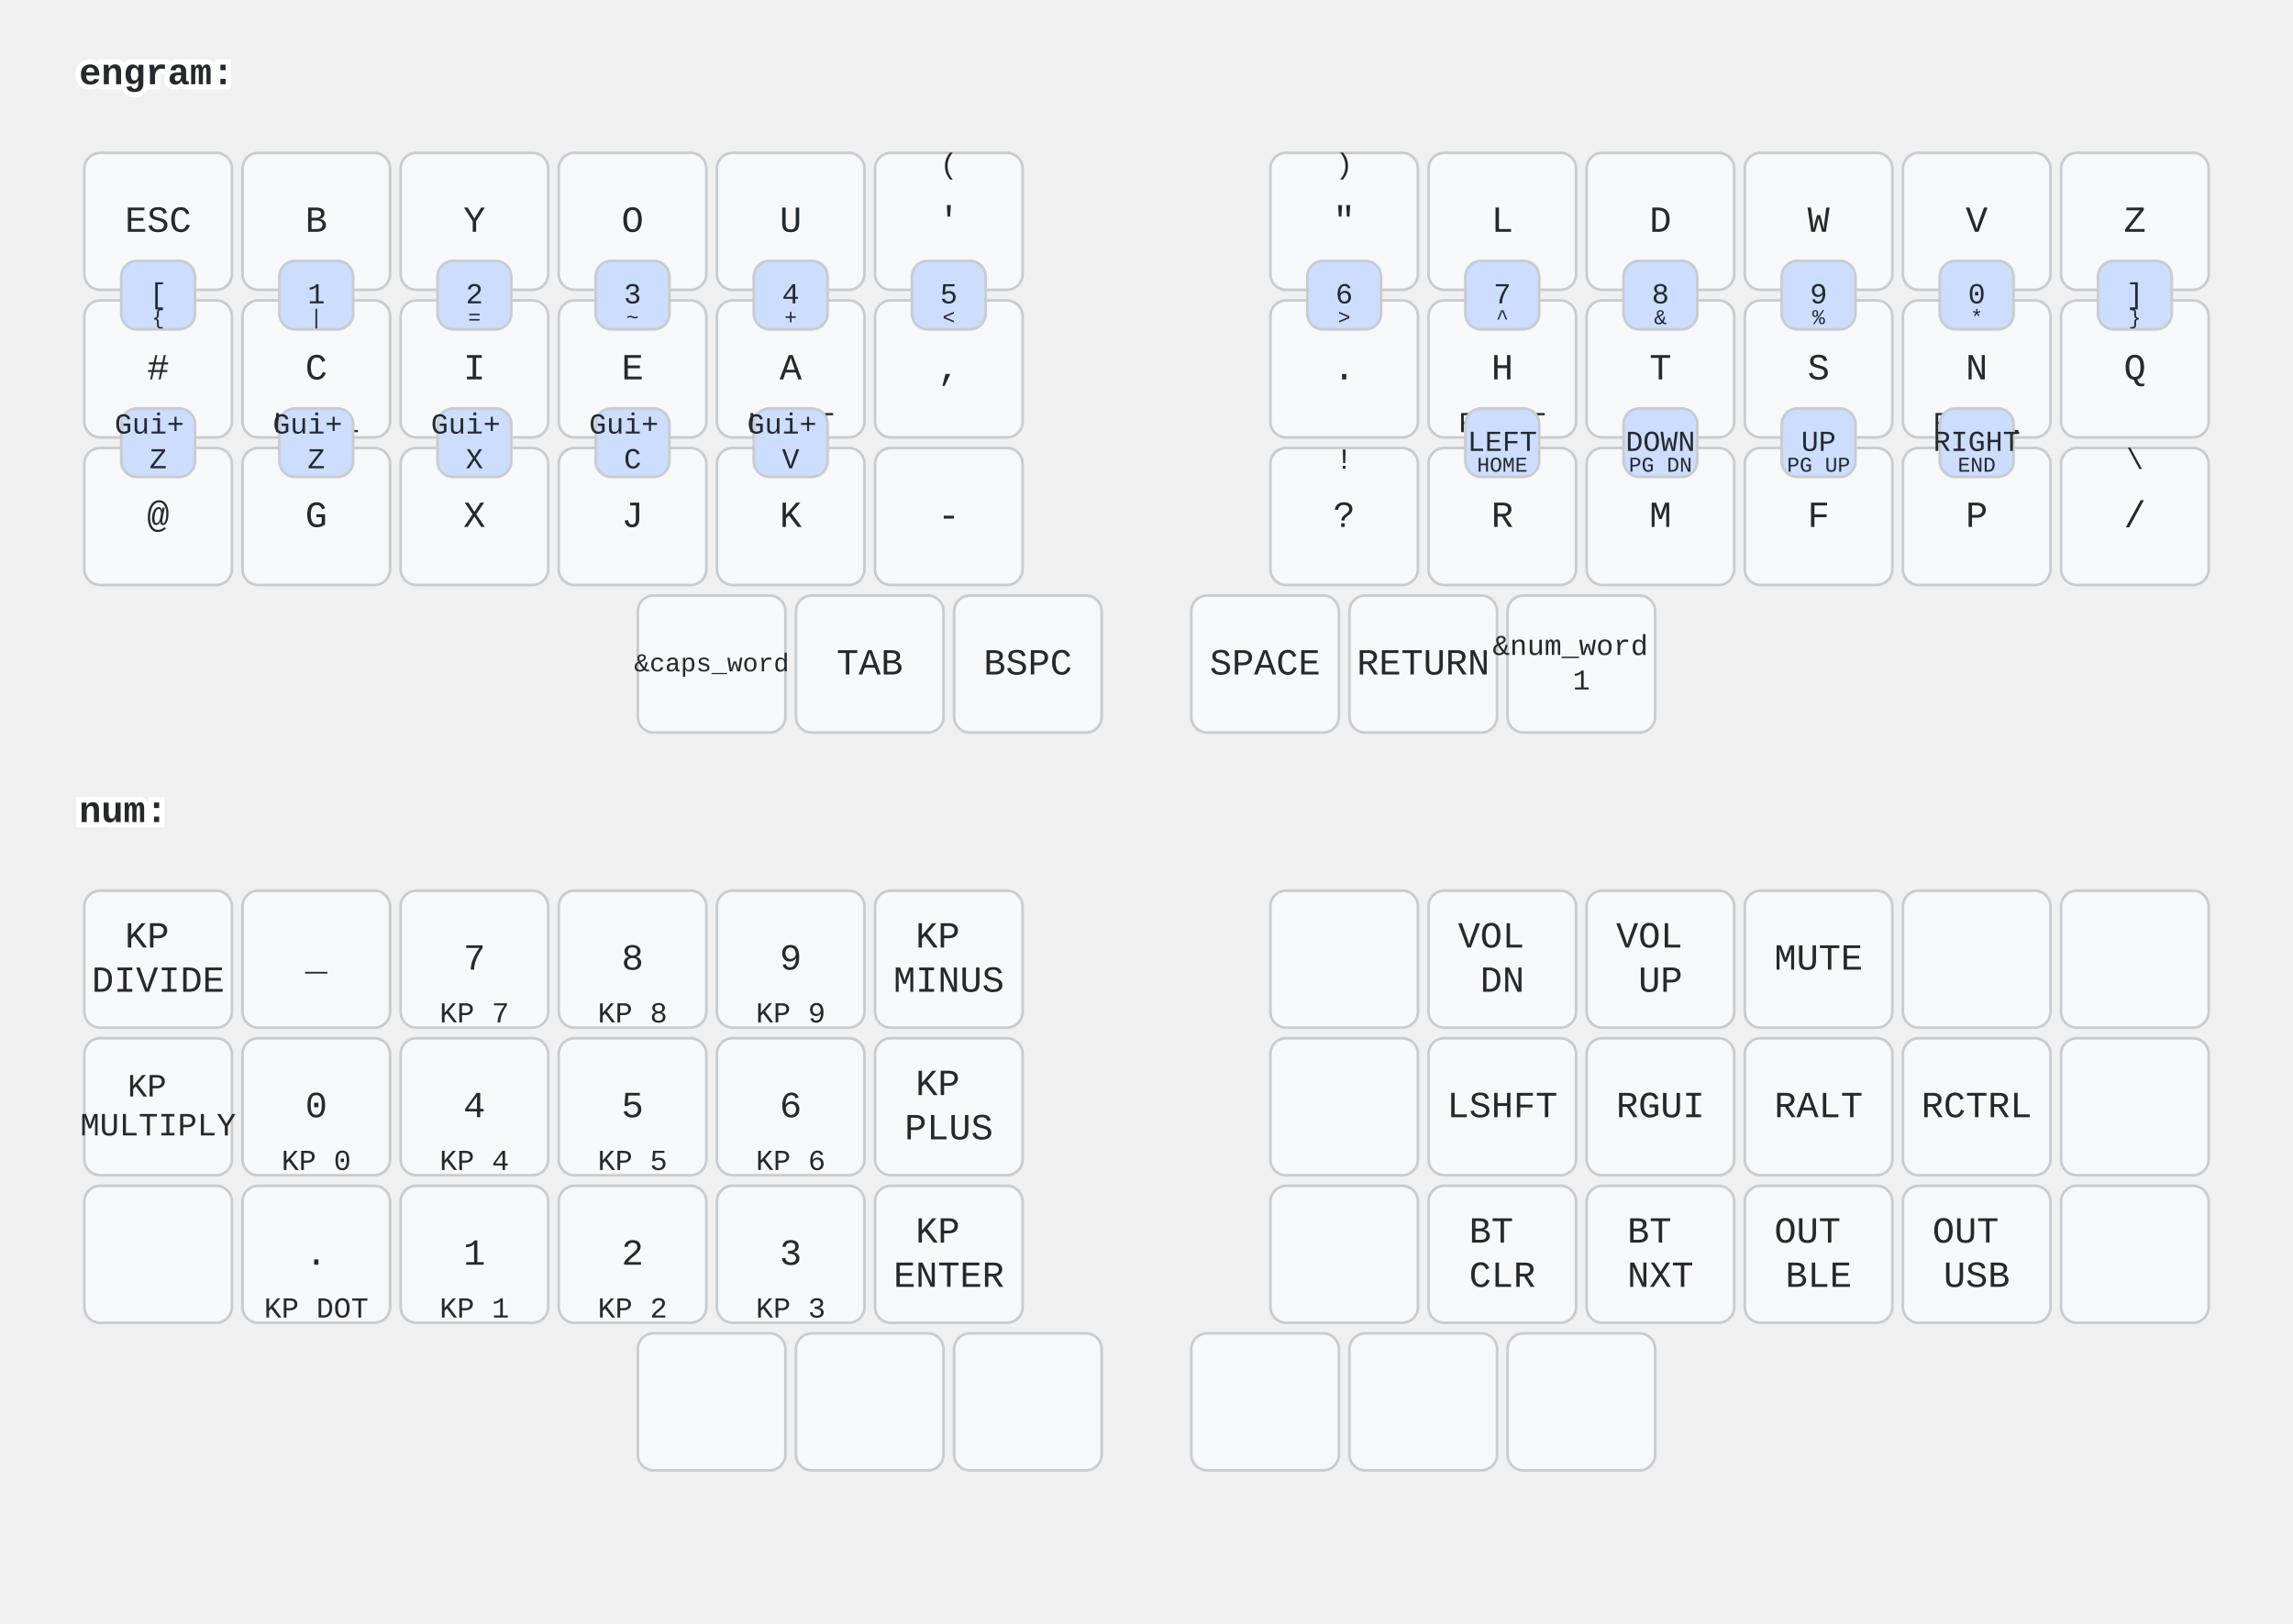
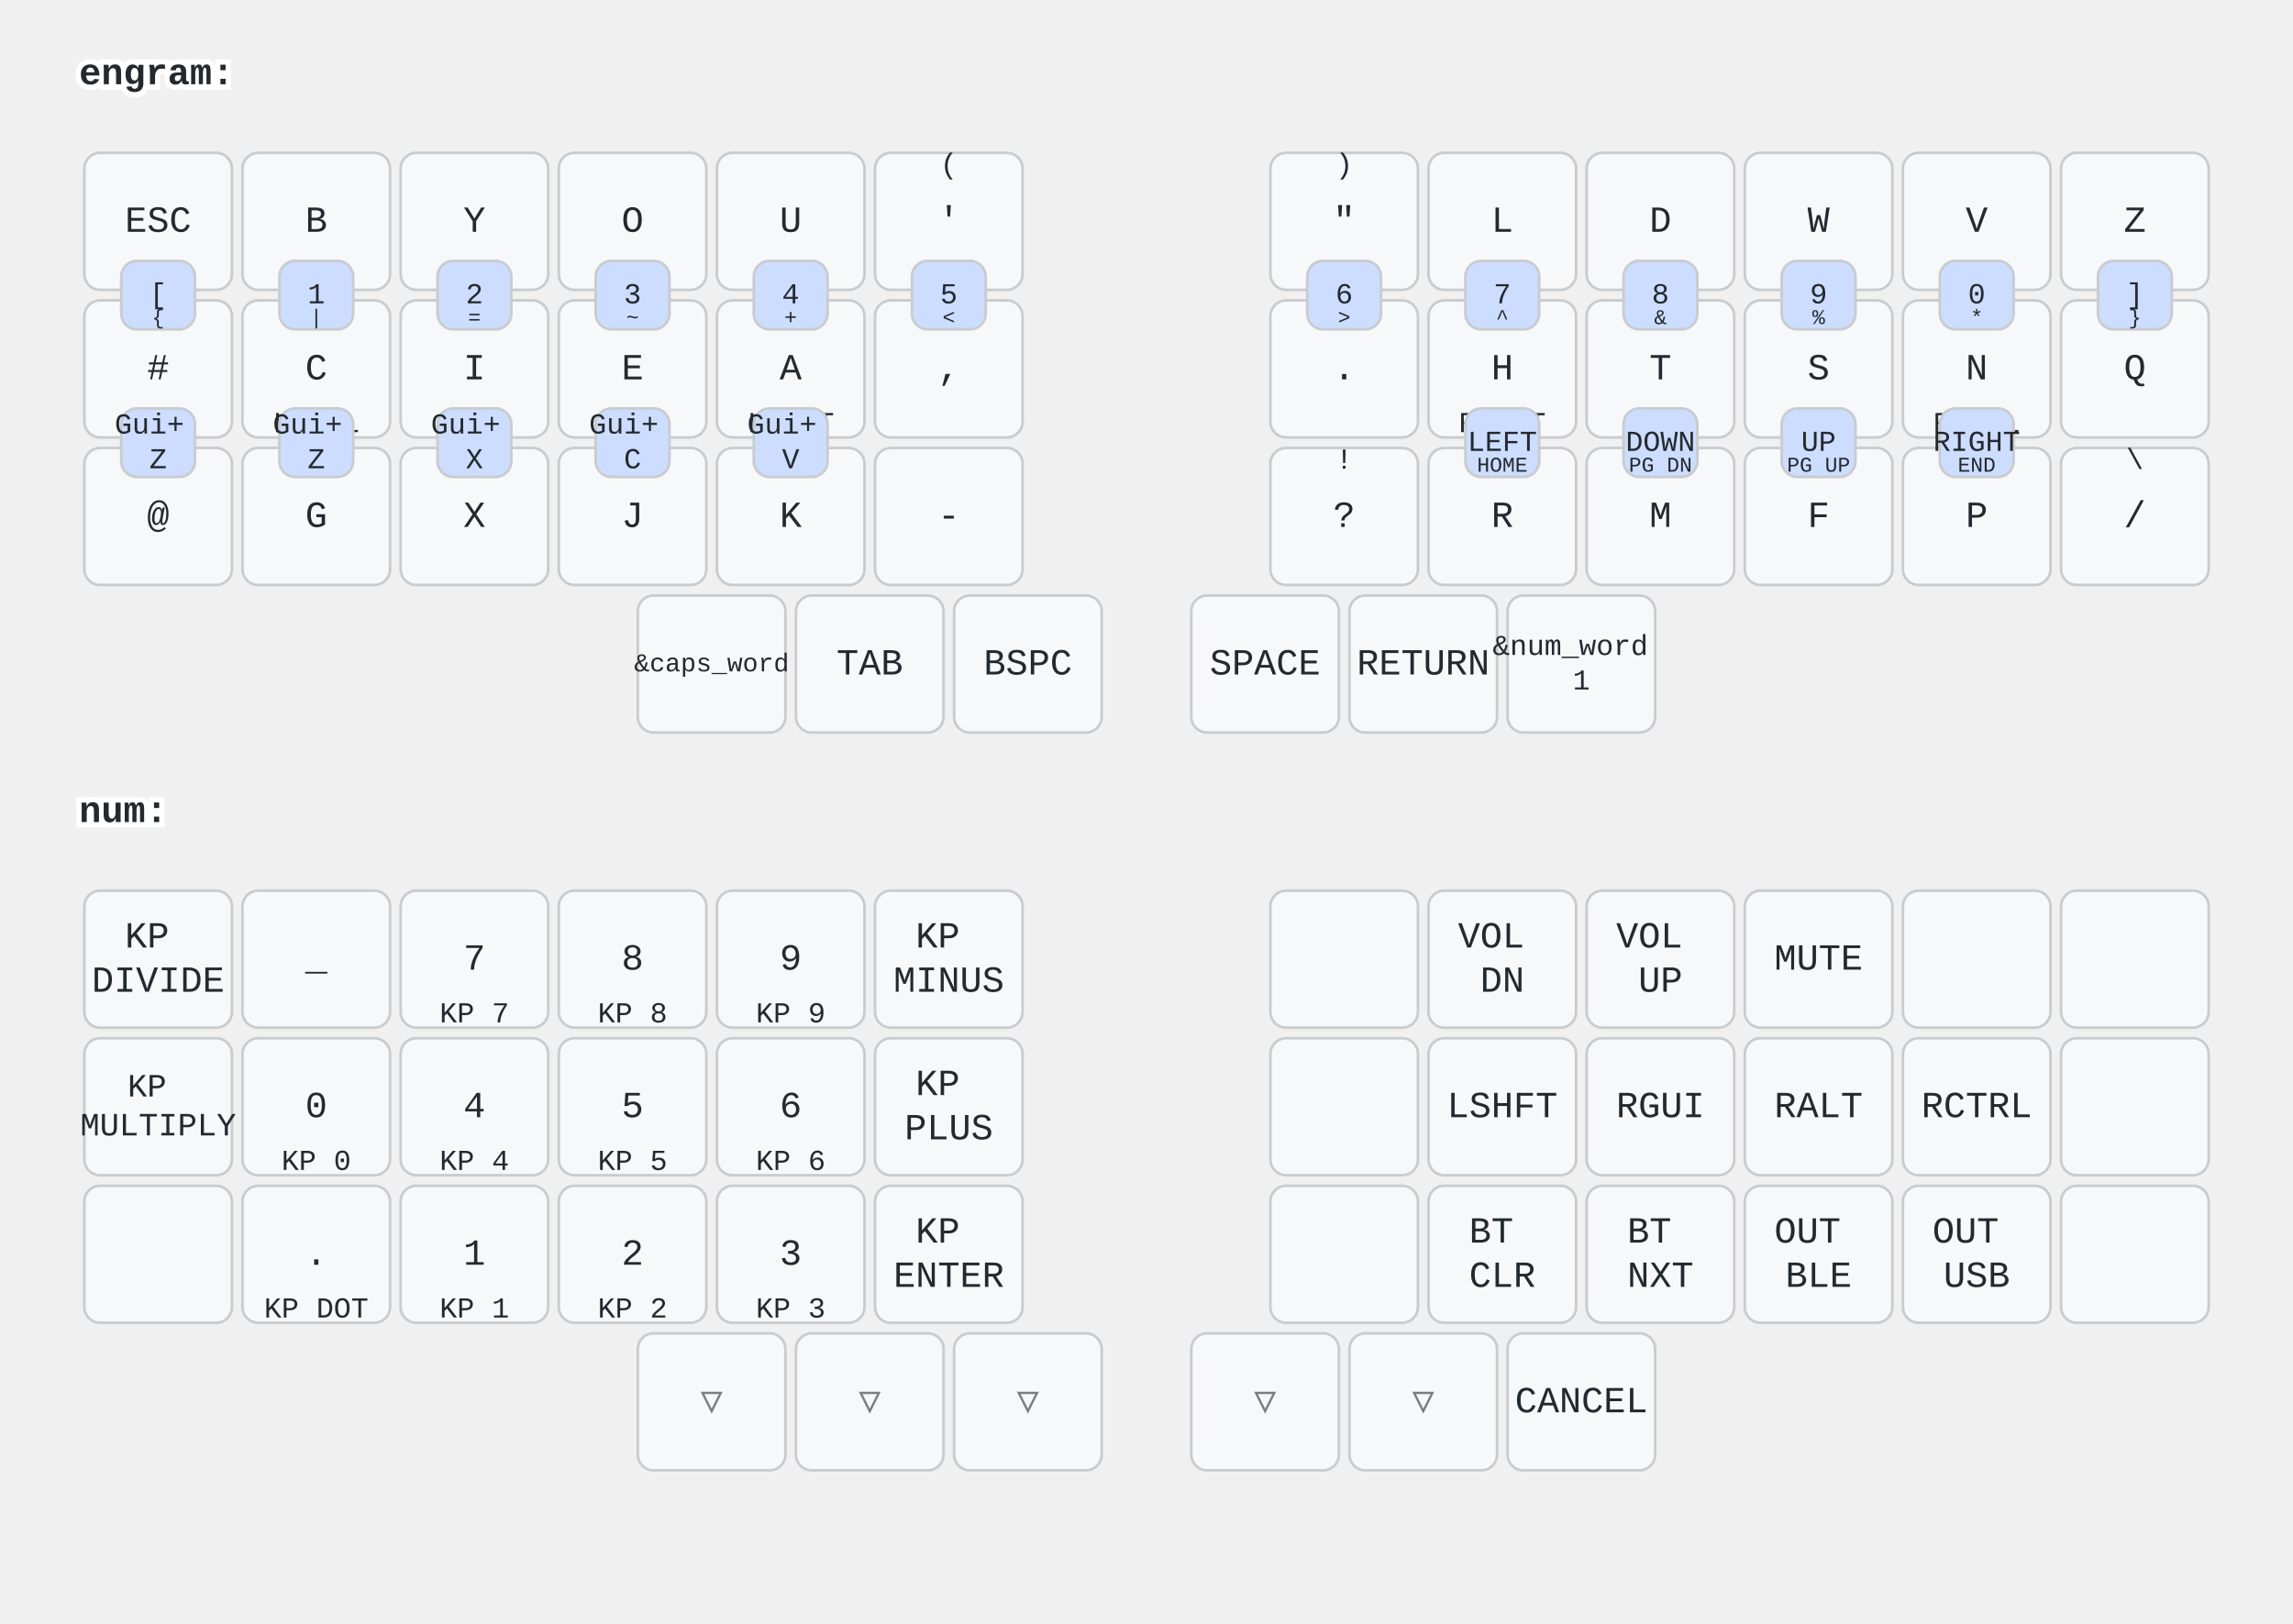
<svg xmlns="http://www.w3.org/2000/svg" width="870" height="616" viewBox="0 0 870 616" class="keymap">
  <style>/* inherit to force styles through use tags */
svg path {
    fill: inherit;
}

/* font and background color specifications */
svg.keymap {
    font-family: SFMono-Regular,Consolas,Liberation Mono,Menlo,monospace;
    font-size: 14px;
    font-kerning: normal;
    text-rendering: optimizeLegibility;
    fill: #24292e;
}

/* default key styling */
rect.key {
    fill: #f6f8fa;
}

rect.key, rect.combo {
    stroke: #c9cccf;
    stroke-width: 1;
}

/* default key side styling, only used is draw_key_sides is set */
rect.side {
    filter: brightness(90%);
}

/* color accent for combo boxes */
rect.combo, rect.combo-separate {
    fill: #cdf;
}

/* color accent for held keys */
rect.held, rect.combo.held {
    fill: #fdd;
}

/* color accent for ghost (optional) keys */
rect.ghost, rect.combo.ghost {
    stroke-dasharray: 4, 4;
    stroke-width: 2;
}

text {
    text-anchor: middle;
    dominant-baseline: middle;
}

/* styling for layer labels */
text.label {
    font-weight: bold;
    text-anchor: start;
    stroke: white;
    stroke-width: 4;
    paint-order: stroke;
}

/* styling for optional footer */
text.footer {
    text-anchor: end;
    dominant-baseline: auto;
    stroke: white;
    stroke-width: 4;
    paint-order: stroke;
}

/* styling for combo tap, and key hold/shifted label text */
text.combo, text.hold, text.shifted {
    font-size: 11px;
}

text.hold {
    text-anchor: middle;
    dominant-baseline: auto;
}

text.shifted {
    text-anchor: middle;
    dominant-baseline: hanging;
}

text.layer-activator {
    text-decoration: underline;
}

/* styling for hold/shifted label text in combo box */
text.combo.hold, text.combo.shifted {
    font-size: 8px;
}

/* lighter symbol for transparent keys */
text.trans {
    fill: #7b7e81;
}

/* styling for combo dendrons */
path.combo {
    stroke-width: 1;
    stroke: gray;
    fill: none;
}

/* Start Tabler Icons Cleanup */
/* cannot use height/width with glyphs */
.icon-tabler &gt; path {
    fill: inherit;
    stroke: inherit;
    stroke-width: 2;
}
/* hide tabler's default box */
.icon-tabler &gt; path[stroke="none"][fill="none"] {
    visibility: hidden;
}
/* End Tabler Icons Cleanup */
</style>
  <g transform="translate(30, 0)" class="layer-engram">
    <text x="0" y="28" class="label" id="engram">engram:</text>
    <g transform="translate(0, 56)">
      <g transform="translate(30, 28)" class="key keypos-0">
        <rect rx="6" ry="6" x="-28" y="-26" width="56" height="52" class="key" />
        <text x="0" y="0" class="key tap">ESC</text>
        <text x="0" y="24" class="key hold">F1</text>
      </g>
      <g transform="translate(90, 28)" class="key keypos-1">
        <rect rx="6" ry="6" x="-28" y="-26" width="56" height="52" class="key" />
        <text x="0" y="0" class="key tap">B</text>
        <text x="0" y="24" class="key hold">F2</text>
      </g>
      <g transform="translate(150, 28)" class="key keypos-2">
        <rect rx="6" ry="6" x="-28" y="-26" width="56" height="52" class="key" />
        <text x="0" y="0" class="key tap">Y</text>
        <text x="0" y="24" class="key hold">F3</text>
      </g>
      <g transform="translate(210, 28)" class="key keypos-3">
        <rect rx="6" ry="6" x="-28" y="-26" width="56" height="52" class="key" />
        <text x="0" y="0" class="key tap">O</text>
        <text x="0" y="24" class="key hold">F4</text>
      </g>
      <g transform="translate(270, 28)" class="key keypos-4">
        <rect rx="6" ry="6" x="-28" y="-26" width="56" height="52" class="key" />
        <text x="0" y="0" class="key tap">U</text>
        <text x="0" y="24" class="key hold">F5</text>
      </g>
      <g transform="translate(330, 28)" class="key keypos-5">
        <rect rx="6" ry="6" x="-28" y="-26" width="56" height="52" class="key" />
        <text x="0" y="0" class="key tap">'</text>
        <text x="0" y="-24" class="key shifted">(</text>
      </g>
      <g transform="translate(480, 28)" class="key keypos-6">
        <rect rx="6" ry="6" x="-28" y="-26" width="56" height="52" class="key" />
        <text x="0" y="0" class="key tap">"</text>
        <text x="0" y="-24" class="key shifted">)</text>
      </g>
      <g transform="translate(540, 28)" class="key keypos-7">
        <rect rx="6" ry="6" x="-28" y="-26" width="56" height="52" class="key" />
        <text x="0" y="0" class="key tap">L</text>
        <text x="0" y="24" class="key hold">F8</text>
      </g>
      <g transform="translate(600, 28)" class="key keypos-8">
        <rect rx="6" ry="6" x="-28" y="-26" width="56" height="52" class="key" />
        <text x="0" y="0" class="key tap">D</text>
        <text x="0" y="24" class="key hold">F9</text>
      </g>
      <g transform="translate(660, 28)" class="key keypos-9">
        <rect rx="6" ry="6" x="-28" y="-26" width="56" height="52" class="key" />
        <text x="0" y="0" class="key tap">W</text>
        <text x="0" y="24" class="key hold">F10</text>
      </g>
      <g transform="translate(720, 28)" class="key keypos-10">
        <rect rx="6" ry="6" x="-28" y="-26" width="56" height="52" class="key" />
        <text x="0" y="0" class="key tap">V</text>
        <text x="0" y="24" class="key hold">F11</text>
      </g>
      <g transform="translate(780, 28)" class="key keypos-11">
        <rect rx="6" ry="6" x="-28" y="-26" width="56" height="52" class="key" />
        <text x="0" y="0" class="key tap">Z</text>
        <text x="0" y="24" class="key hold">F12</text>
      </g>
      <g transform="translate(30, 84)" class="key keypos-12">
        <rect rx="6" ry="6" x="-28" y="-26" width="56" height="52" class="key" />
        <text x="0" y="0" class="key tap">#</text>
        <text x="0" y="-24" class="key shifted">$</text>
      </g>
      <g transform="translate(90, 84)" class="key keypos-13">
        <rect rx="6" ry="6" x="-28" y="-26" width="56" height="52" class="key" />
        <text x="0" y="0" class="key tap">C</text>
        <text x="0" y="24" class="key hold">LCTRL</text>
      </g>
      <g transform="translate(150, 84)" class="key keypos-14">
        <rect rx="6" ry="6" x="-28" y="-26" width="56" height="52" class="key" />
        <text x="0" y="0" class="key tap">I</text>
        <text x="0" y="24" class="key hold">LALT</text>
      </g>
      <g transform="translate(210, 84)" class="key keypos-15">
        <rect rx="6" ry="6" x="-28" y="-26" width="56" height="52" class="key" />
        <text x="0" y="0" class="key tap">E</text>
        <text x="0" y="24" class="key hold">LGUI</text>
      </g>
      <g transform="translate(270, 84)" class="key keypos-16">
        <rect rx="6" ry="6" x="-28" y="-26" width="56" height="52" class="key" />
        <text x="0" y="0" class="key tap">A</text>
        <text x="0" y="24" class="key hold">LSHFT</text>
      </g>
      <g transform="translate(330, 84)" class="key keypos-17">
        <rect rx="6" ry="6" x="-28" y="-26" width="56" height="52" class="key" />
        <text x="0" y="0" class="key tap">,</text>
        <text x="0" y="-24" class="key shifted">;</text>
      </g>
      <g transform="translate(480, 84)" class="key keypos-18">
        <rect rx="6" ry="6" x="-28" y="-26" width="56" height="52" class="key" />
        <text x="0" y="0" class="key tap">.</text>
        <text x="0" y="-24" class="key shifted">:</text>
      </g>
      <g transform="translate(540, 84)" class="key keypos-19">
        <rect rx="6" ry="6" x="-28" y="-26" width="56" height="52" class="key" />
        <text x="0" y="0" class="key tap">H</text>
        <text x="0" y="24" class="key hold">RSHFT</text>
      </g>
      <g transform="translate(600, 84)" class="key keypos-20">
        <rect rx="6" ry="6" x="-28" y="-26" width="56" height="52" class="key" />
        <text x="0" y="0" class="key tap">T</text>
        <text x="0" y="24" class="key hold">RGUI</text>
      </g>
      <g transform="translate(660, 84)" class="key keypos-21">
        <rect rx="6" ry="6" x="-28" y="-26" width="56" height="52" class="key" />
        <text x="0" y="0" class="key tap">S</text>
        <text x="0" y="24" class="key hold">RALT</text>
      </g>
      <g transform="translate(720, 84)" class="key keypos-22">
        <rect rx="6" ry="6" x="-28" y="-26" width="56" height="52" class="key" />
        <text x="0" y="0" class="key tap">N</text>
        <text x="0" y="24" class="key hold">RCTRL</text>
      </g>
      <g transform="translate(780, 84)" class="key keypos-23">
        <rect rx="6" ry="6" x="-28" y="-26" width="56" height="52" class="key" />
        <text x="0" y="0" class="key tap">Q</text>
      </g>
      <g transform="translate(30, 140)" class="key keypos-24">
        <rect rx="6" ry="6" x="-28" y="-26" width="56" height="52" class="key" />
        <text x="0" y="0" class="key tap">@</text>
        <text x="0" y="-24" class="key shifted">`</text>
      </g>
      <g transform="translate(90, 140)" class="key keypos-25">
        <rect rx="6" ry="6" x="-28" y="-26" width="56" height="52" class="key" />
        <text x="0" y="0" class="key tap">G</text>
      </g>
      <g transform="translate(150, 140)" class="key keypos-26">
        <rect rx="6" ry="6" x="-28" y="-26" width="56" height="52" class="key" />
        <text x="0" y="0" class="key tap">X</text>
      </g>
      <g transform="translate(210, 140)" class="key keypos-27">
        <rect rx="6" ry="6" x="-28" y="-26" width="56" height="52" class="key" />
        <text x="0" y="0" class="key tap">J</text>
      </g>
      <g transform="translate(270, 140)" class="key keypos-28">
        <rect rx="6" ry="6" x="-28" y="-26" width="56" height="52" class="key" />
        <text x="0" y="0" class="key tap">K</text>
      </g>
      <g transform="translate(330, 140)" class="key keypos-29">
        <rect rx="6" ry="6" x="-28" y="-26" width="56" height="52" class="key" />
        <text x="0" y="0" class="key tap">-</text>
      </g>
      <g transform="translate(480, 140)" class="key keypos-30">
        <rect rx="6" ry="6" x="-28" y="-26" width="56" height="52" class="key" />
        <text x="0" y="0" class="key tap">?</text>
        <text x="0" y="-24" class="key shifted">!</text>
      </g>
      <g transform="translate(540, 140)" class="key keypos-31">
        <rect rx="6" ry="6" x="-28" y="-26" width="56" height="52" class="key" />
        <text x="0" y="0" class="key tap">R</text>
      </g>
      <g transform="translate(600, 140)" class="key keypos-32">
        <rect rx="6" ry="6" x="-28" y="-26" width="56" height="52" class="key" />
        <text x="0" y="0" class="key tap">M</text>
      </g>
      <g transform="translate(660, 140)" class="key keypos-33">
        <rect rx="6" ry="6" x="-28" y="-26" width="56" height="52" class="key" />
        <text x="0" y="0" class="key tap">F</text>
      </g>
      <g transform="translate(720, 140)" class="key keypos-34">
        <rect rx="6" ry="6" x="-28" y="-26" width="56" height="52" class="key" />
        <text x="0" y="0" class="key tap">P</text>
      </g>
      <g transform="translate(780, 140)" class="key keypos-35">
        <rect rx="6" ry="6" x="-28" y="-26" width="56" height="52" class="key" />
        <text x="0" y="0" class="key tap">/</text>
        <text x="0" y="-24" class="key shifted">\</text>
      </g>
      <g transform="translate(240, 196)" class="key keypos-36">
        <rect rx="6" ry="6" x="-28" y="-26" width="56" height="52" class="key" />
        <text x="0" y="0" class="key tap">
          <tspan style="font-size: 70%">&amp;caps_word</tspan>
        </text>
      </g>
      <g transform="translate(300, 196)" class="key keypos-37">
        <rect rx="6" ry="6" x="-28" y="-26" width="56" height="52" class="key" />
        <text x="0" y="0" class="key tap">TAB</text>
      </g>
      <g transform="translate(360, 196)" class="key keypos-38">
        <rect rx="6" ry="6" x="-28" y="-26" width="56" height="52" class="key" />
        <text x="0" y="0" class="key tap">BSPC</text>
      </g>
      <g transform="translate(450, 196)" class="key keypos-39">
        <rect rx="6" ry="6" x="-28" y="-26" width="56" height="52" class="key" />
        <text x="0" y="0" class="key tap">SPACE</text>
      </g>
      <g transform="translate(510, 196)" class="key keypos-40">
        <rect rx="6" ry="6" x="-28" y="-26" width="56" height="52" class="key" />
        <text x="0" y="0" class="key tap">RETURN</text>
      </g>
      <g transform="translate(570, 196)" class="key keypos-41">
        <rect rx="6" ry="6" x="-28" y="-26" width="56" height="52" class="key" />
        <text x="0" y="0" class="key tap">
          <tspan x="0" dy="-0.6em" style="font-size: 78%">&amp;num_word</tspan>
          <tspan x="0" dy="1.2em" style="font-size: 78%">1</tspan>
        </text>
      </g>
      <g class="combo combopos-0">
        <rect rx="6" ry="6" x="16" y="43" width="28" height="26" class="combo" />
        <text x="30" y="56" class="combo tap">[</text>
        <text x="30" y="67" class="combo hold">{</text>
      </g>
      <g class="combo combopos-1">
        <rect rx="6" ry="6" x="76" y="43" width="28" height="26" class="combo" />
        <text x="90" y="56" class="combo tap">1</text>
        <text x="90" y="67" class="combo hold">|</text>
      </g>
      <g class="combo combopos-2">
        <rect rx="6" ry="6" x="136" y="43" width="28" height="26" class="combo" />
        <text x="150" y="56" class="combo tap">2</text>
        <text x="150" y="67" class="combo hold">=</text>
      </g>
      <g class="combo combopos-3">
        <rect rx="6" ry="6" x="196" y="43" width="28" height="26" class="combo" />
        <text x="210" y="56" class="combo tap">3</text>
        <text x="210" y="67" class="combo hold">~</text>
      </g>
      <g class="combo combopos-4">
        <rect rx="6" ry="6" x="256" y="43" width="28" height="26" class="combo" />
        <text x="270" y="56" class="combo tap">4</text>
        <text x="270" y="67" class="combo hold">+</text>
      </g>
      <g class="combo combopos-5">
        <rect rx="6" ry="6" x="316" y="43" width="28" height="26" class="combo" />
        <text x="330" y="56" class="combo tap">5</text>
        <text x="330" y="67" class="combo hold">&lt;</text>
      </g>
      <g class="combo combopos-6">
        <rect rx="6" ry="6" x="466" y="43" width="28" height="26" class="combo" />
        <text x="480" y="56" class="combo tap">6</text>
        <text x="480" y="67" class="combo hold">&gt;</text>
      </g>
      <g class="combo combopos-7">
        <rect rx="6" ry="6" x="526" y="43" width="28" height="26" class="combo" />
        <text x="540" y="56" class="combo tap">7</text>
        <text x="540" y="67" class="combo hold">^</text>
      </g>
      <g class="combo combopos-8">
        <rect rx="6" ry="6" x="586" y="43" width="28" height="26" class="combo" />
        <text x="600" y="56" class="combo tap">8</text>
        <text x="600" y="67" class="combo hold">&amp;</text>
      </g>
      <g class="combo combopos-9">
        <rect rx="6" ry="6" x="646" y="43" width="28" height="26" class="combo" />
        <text x="660" y="56" class="combo tap">9</text>
        <text x="660" y="67" class="combo hold">%</text>
      </g>
      <g class="combo combopos-10">
        <rect rx="6" ry="6" x="706" y="43" width="28" height="26" class="combo" />
        <text x="720" y="56" class="combo tap">0</text>
        <text x="720" y="67" class="combo hold">*</text>
      </g>
      <g class="combo combopos-11">
        <rect rx="6" ry="6" x="766" y="43" width="28" height="26" class="combo" />
        <text x="780" y="56" class="combo tap">]</text>
        <text x="780" y="67" class="combo hold">}</text>
      </g>
      <g class="combo combopos-12">
        <rect rx="6" ry="6" x="76" y="99" width="28" height="26" class="combo" />
        <text x="90" y="112" class="combo tap">
          <tspan x="90" dy="-0.6em">Gui+</tspan>
          <tspan x="90" dy="1.2em">Z</tspan>
        </text>
      </g>
      <g class="combo combopos-13">
        <rect rx="6" ry="6" x="16" y="99" width="28" height="26" class="combo" />
        <text x="30" y="112" class="combo tap">
          <tspan x="30" dy="-0.6em">Gui+</tspan>
          <tspan x="30" dy="1.2em">Z</tspan>
        </text>
      </g>
      <g class="combo combopos-14">
        <rect rx="6" ry="6" x="136" y="99" width="28" height="26" class="combo" />
        <text x="150" y="112" class="combo tap">
          <tspan x="150" dy="-0.6em">Gui+</tspan>
          <tspan x="150" dy="1.2em">X</tspan>
        </text>
      </g>
      <g class="combo combopos-15">
        <rect rx="6" ry="6" x="196" y="99" width="28" height="26" class="combo" />
        <text x="210" y="112" class="combo tap">
          <tspan x="210" dy="-0.6em">Gui+</tspan>
          <tspan x="210" dy="1.2em">C</tspan>
        </text>
      </g>
      <g class="combo combopos-16">
        <rect rx="6" ry="6" x="256" y="99" width="28" height="26" class="combo" />
        <text x="270" y="112" class="combo tap">
          <tspan x="270" dy="-0.6em">Gui+</tspan>
          <tspan x="270" dy="1.2em">V</tspan>
        </text>
      </g>
      <g class="combo combopos-17">
        <rect rx="6" ry="6" x="526" y="99" width="28" height="26" class="combo" />
        <text x="540" y="112" class="combo tap">LEFT</text>
        <text x="540" y="123" class="combo hold">HOME</text>
      </g>
      <g class="combo combopos-18">
        <rect rx="6" ry="6" x="586" y="99" width="28" height="26" class="combo" />
        <text x="600" y="112" class="combo tap">DOWN</text>
        <text x="600" y="123" class="combo hold">PG DN</text>
      </g>
      <g class="combo combopos-19">
        <rect rx="6" ry="6" x="646" y="99" width="28" height="26" class="combo" />
        <text x="660" y="112" class="combo tap">UP</text>
        <text x="660" y="123" class="combo hold">PG UP</text>
      </g>
      <g class="combo combopos-20">
        <rect rx="6" ry="6" x="706" y="99" width="28" height="26" class="combo" />
        <text x="720" y="112" class="combo tap">RIGHT</text>
        <text x="720" y="123" class="combo hold">END</text>
      </g>
    </g>
  </g>
  <g transform="translate(30, 280)" class="layer-num">
    <text x="0" y="28" class="label" id="num">num:</text>
    <g transform="translate(0, 56)">
      <g transform="translate(30, 28)" class="key keypos-0">
        <rect rx="6" ry="6" x="-28" y="-26" width="56" height="52" class="key" />
        <text x="0" y="0" class="key tap">
          <tspan x="0" dy="-0.6em">KP</tspan>
          <tspan x="0" dy="1.2em">DIVIDE</tspan>
        </text>
      </g>
      <g transform="translate(90, 28)" class="key keypos-1">
        <rect rx="6" ry="6" x="-28" y="-26" width="56" height="52" class="key" />
        <text x="0" y="0" class="key tap">_</text>
      </g>
      <g transform="translate(150, 28)" class="key keypos-2">
        <rect rx="6" ry="6" x="-28" y="-26" width="56" height="52" class="key" />
        <text x="0" y="0" class="key tap">7</text>
        <text x="0" y="24" class="key hold">KP 7</text>
      </g>
      <g transform="translate(210, 28)" class="key keypos-3">
        <rect rx="6" ry="6" x="-28" y="-26" width="56" height="52" class="key" />
        <text x="0" y="0" class="key tap">8</text>
        <text x="0" y="24" class="key hold">KP 8</text>
      </g>
      <g transform="translate(270, 28)" class="key keypos-4">
        <rect rx="6" ry="6" x="-28" y="-26" width="56" height="52" class="key" />
        <text x="0" y="0" class="key tap">9</text>
        <text x="0" y="24" class="key hold">KP 9</text>
      </g>
      <g transform="translate(330, 28)" class="key keypos-5">
        <rect rx="6" ry="6" x="-28" y="-26" width="56" height="52" class="key" />
        <text x="0" y="0" class="key tap">
          <tspan x="0" dy="-0.6em">KP</tspan>
          <tspan x="0" dy="1.2em">MINUS</tspan>
        </text>
      </g>
      <g transform="translate(480, 28)" class="key keypos-6">
        <rect rx="6" ry="6" x="-28" y="-26" width="56" height="52" class="key" />
      </g>
      <g transform="translate(540, 28)" class="key keypos-7">
        <rect rx="6" ry="6" x="-28" y="-26" width="56" height="52" class="key" />
        <text x="0" y="0" class="key tap">
          <tspan x="0" dy="-0.6em">VOL</tspan>
          <tspan x="0" dy="1.2em">DN</tspan>
        </text>
      </g>
      <g transform="translate(600, 28)" class="key keypos-8">
        <rect rx="6" ry="6" x="-28" y="-26" width="56" height="52" class="key" />
        <text x="0" y="0" class="key tap">
          <tspan x="0" dy="-0.6em">VOL</tspan>
          <tspan x="0" dy="1.2em">UP</tspan>
        </text>
      </g>
      <g transform="translate(660, 28)" class="key keypos-9">
        <rect rx="6" ry="6" x="-28" y="-26" width="56" height="52" class="key" />
        <text x="0" y="0" class="key tap">MUTE</text>
      </g>
      <g transform="translate(720, 28)" class="key keypos-10">
        <rect rx="6" ry="6" x="-28" y="-26" width="56" height="52" class="key" />
      </g>
      <g transform="translate(780, 28)" class="key keypos-11">
        <rect rx="6" ry="6" x="-28" y="-26" width="56" height="52" class="key" />
      </g>
      <g transform="translate(30, 84)" class="key keypos-12">
        <rect rx="6" ry="6" x="-28" y="-26" width="56" height="52" class="key" />
        <text x="0" y="0" class="key tap">
          <tspan x="0" dy="-0.6em" style="font-size: 88%">KP</tspan>
          <tspan x="0" dy="1.2em" style="font-size: 88%">MULTIPLY</tspan>
        </text>
      </g>
      <g transform="translate(90, 84)" class="key keypos-13">
        <rect rx="6" ry="6" x="-28" y="-26" width="56" height="52" class="key" />
        <text x="0" y="0" class="key tap">0</text>
        <text x="0" y="24" class="key hold">KP 0</text>
      </g>
      <g transform="translate(150, 84)" class="key keypos-14">
        <rect rx="6" ry="6" x="-28" y="-26" width="56" height="52" class="key" />
        <text x="0" y="0" class="key tap">4</text>
        <text x="0" y="24" class="key hold">KP 4</text>
      </g>
      <g transform="translate(210, 84)" class="key keypos-15">
        <rect rx="6" ry="6" x="-28" y="-26" width="56" height="52" class="key" />
        <text x="0" y="0" class="key tap">5</text>
        <text x="0" y="24" class="key hold">KP 5</text>
      </g>
      <g transform="translate(270, 84)" class="key keypos-16">
        <rect rx="6" ry="6" x="-28" y="-26" width="56" height="52" class="key" />
        <text x="0" y="0" class="key tap">6</text>
        <text x="0" y="24" class="key hold">KP 6</text>
      </g>
      <g transform="translate(330, 84)" class="key keypos-17">
        <rect rx="6" ry="6" x="-28" y="-26" width="56" height="52" class="key" />
        <text x="0" y="0" class="key tap">
          <tspan x="0" dy="-0.6em">KP</tspan>
          <tspan x="0" dy="1.2em">PLUS</tspan>
        </text>
      </g>
      <g transform="translate(480, 84)" class="key keypos-18">
        <rect rx="6" ry="6" x="-28" y="-26" width="56" height="52" class="key" />
      </g>
      <g transform="translate(540, 84)" class="key keypos-19">
        <rect rx="6" ry="6" x="-28" y="-26" width="56" height="52" class="key" />
        <text x="0" y="0" class="key tap">LSHFT</text>
      </g>
      <g transform="translate(600, 84)" class="key keypos-20">
        <rect rx="6" ry="6" x="-28" y="-26" width="56" height="52" class="key" />
        <text x="0" y="0" class="key tap">RGUI</text>
      </g>
      <g transform="translate(660, 84)" class="key keypos-21">
        <rect rx="6" ry="6" x="-28" y="-26" width="56" height="52" class="key" />
        <text x="0" y="0" class="key tap">RALT</text>
      </g>
      <g transform="translate(720, 84)" class="key keypos-22">
        <rect rx="6" ry="6" x="-28" y="-26" width="56" height="52" class="key" />
        <text x="0" y="0" class="key tap">RCTRL</text>
      </g>
      <g transform="translate(780, 84)" class="key keypos-23">
        <rect rx="6" ry="6" x="-28" y="-26" width="56" height="52" class="key" />
      </g>
      <g transform="translate(30, 140)" class="key keypos-24">
        <rect rx="6" ry="6" x="-28" y="-26" width="56" height="52" class="key" />
      </g>
      <g transform="translate(90, 140)" class="key keypos-25">
        <rect rx="6" ry="6" x="-28" y="-26" width="56" height="52" class="key" />
        <text x="0" y="0" class="key tap">.</text>
        <text x="0" y="24" class="key hold">KP DOT</text>
      </g>
      <g transform="translate(150, 140)" class="key keypos-26">
        <rect rx="6" ry="6" x="-28" y="-26" width="56" height="52" class="key" />
        <text x="0" y="0" class="key tap">1</text>
        <text x="0" y="24" class="key hold">KP 1</text>
      </g>
      <g transform="translate(210, 140)" class="key keypos-27">
        <rect rx="6" ry="6" x="-28" y="-26" width="56" height="52" class="key" />
        <text x="0" y="0" class="key tap">2</text>
        <text x="0" y="24" class="key hold">KP 2</text>
      </g>
      <g transform="translate(270, 140)" class="key keypos-28">
        <rect rx="6" ry="6" x="-28" y="-26" width="56" height="52" class="key" />
        <text x="0" y="0" class="key tap">3</text>
        <text x="0" y="24" class="key hold">KP 3</text>
      </g>
      <g transform="translate(330, 140)" class="key keypos-29">
        <rect rx="6" ry="6" x="-28" y="-26" width="56" height="52" class="key" />
        <text x="0" y="0" class="key tap">
          <tspan x="0" dy="-0.6em">KP</tspan>
          <tspan x="0" dy="1.2em">ENTER</tspan>
        </text>
      </g>
      <g transform="translate(480, 140)" class="key keypos-30">
        <rect rx="6" ry="6" x="-28" y="-26" width="56" height="52" class="key" />
      </g>
      <g transform="translate(540, 140)" class="key keypos-31">
        <rect rx="6" ry="6" x="-28" y="-26" width="56" height="52" class="key" />
        <text x="0" y="0" class="key tap">
          <tspan x="0" dy="-0.6em">BT</tspan>
          <tspan x="0" dy="1.2em">CLR</tspan>
        </text>
      </g>
      <g transform="translate(600, 140)" class="key keypos-32">
        <rect rx="6" ry="6" x="-28" y="-26" width="56" height="52" class="key" />
        <text x="0" y="0" class="key tap">
          <tspan x="0" dy="-0.6em">BT</tspan>
          <tspan x="0" dy="1.2em">NXT</tspan>
        </text>
      </g>
      <g transform="translate(660, 140)" class="key keypos-33">
        <rect rx="6" ry="6" x="-28" y="-26" width="56" height="52" class="key" />
        <text x="0" y="0" class="key tap">
          <tspan x="0" dy="-0.6em">OUT</tspan>
          <tspan x="0" dy="1.2em">BLE</tspan>
        </text>
      </g>
      <g transform="translate(720, 140)" class="key keypos-34">
        <rect rx="6" ry="6" x="-28" y="-26" width="56" height="52" class="key" />
        <text x="0" y="0" class="key tap">
          <tspan x="0" dy="-0.6em">OUT</tspan>
          <tspan x="0" dy="1.2em">USB</tspan>
        </text>
      </g>
      <g transform="translate(780, 140)" class="key keypos-35">
        <rect rx="6" ry="6" x="-28" y="-26" width="56" height="52" class="key" />
      </g>
-       <g transform="translate(240, 196)" class="key keypos-36">
-         <rect rx="6" ry="6" x="-28" y="-26" width="56" height="52" class="key" />
-       </g>
-       <g transform="translate(300, 196)" class="key keypos-37">
-         <rect rx="6" ry="6" x="-28" y="-26" width="56" height="52" class="key" />
-       </g>
-       <g transform="translate(360, 196)" class="key keypos-38">
-         <rect rx="6" ry="6" x="-28" y="-26" width="56" height="52" class="key" />
-       </g>
-       <g transform="translate(450, 196)" class="key keypos-39">
-         <rect rx="6" ry="6" x="-28" y="-26" width="56" height="52" class="key" />
-       </g>
-       <g transform="translate(510, 196)" class="key keypos-40">
-         <rect rx="6" ry="6" x="-28" y="-26" width="56" height="52" class="key" />
+       <g transform="translate(240, 196)" class="key trans keypos-36">
+         <rect rx="6" ry="6" x="-28" y="-26" width="56" height="52" class="key trans" />
+         <text x="0" y="0" class="key trans tap">▽</text>
+       </g>
+       <g transform="translate(300, 196)" class="key trans keypos-37">
+         <rect rx="6" ry="6" x="-28" y="-26" width="56" height="52" class="key trans" />
+         <text x="0" y="0" class="key trans tap">▽</text>
+       </g>
+       <g transform="translate(360, 196)" class="key trans keypos-38">
+         <rect rx="6" ry="6" x="-28" y="-26" width="56" height="52" class="key trans" />
+         <text x="0" y="0" class="key trans tap">▽</text>
+       </g>
+       <g transform="translate(450, 196)" class="key trans keypos-39">
+         <rect rx="6" ry="6" x="-28" y="-26" width="56" height="52" class="key trans" />
+         <text x="0" y="0" class="key trans tap">▽</text>
+       </g>
+       <g transform="translate(510, 196)" class="key trans keypos-40">
+         <rect rx="6" ry="6" x="-28" y="-26" width="56" height="52" class="key trans" />
+         <text x="0" y="0" class="key trans tap">▽</text>
      </g>
      <g transform="translate(570, 196)" class="key keypos-41">
        <rect rx="6" ry="6" x="-28" y="-26" width="56" height="52" class="key" />
+         <text x="0" y="0" class="key tap">CANCEL</text>
      </g>
    </g>
  </g>
</svg>
